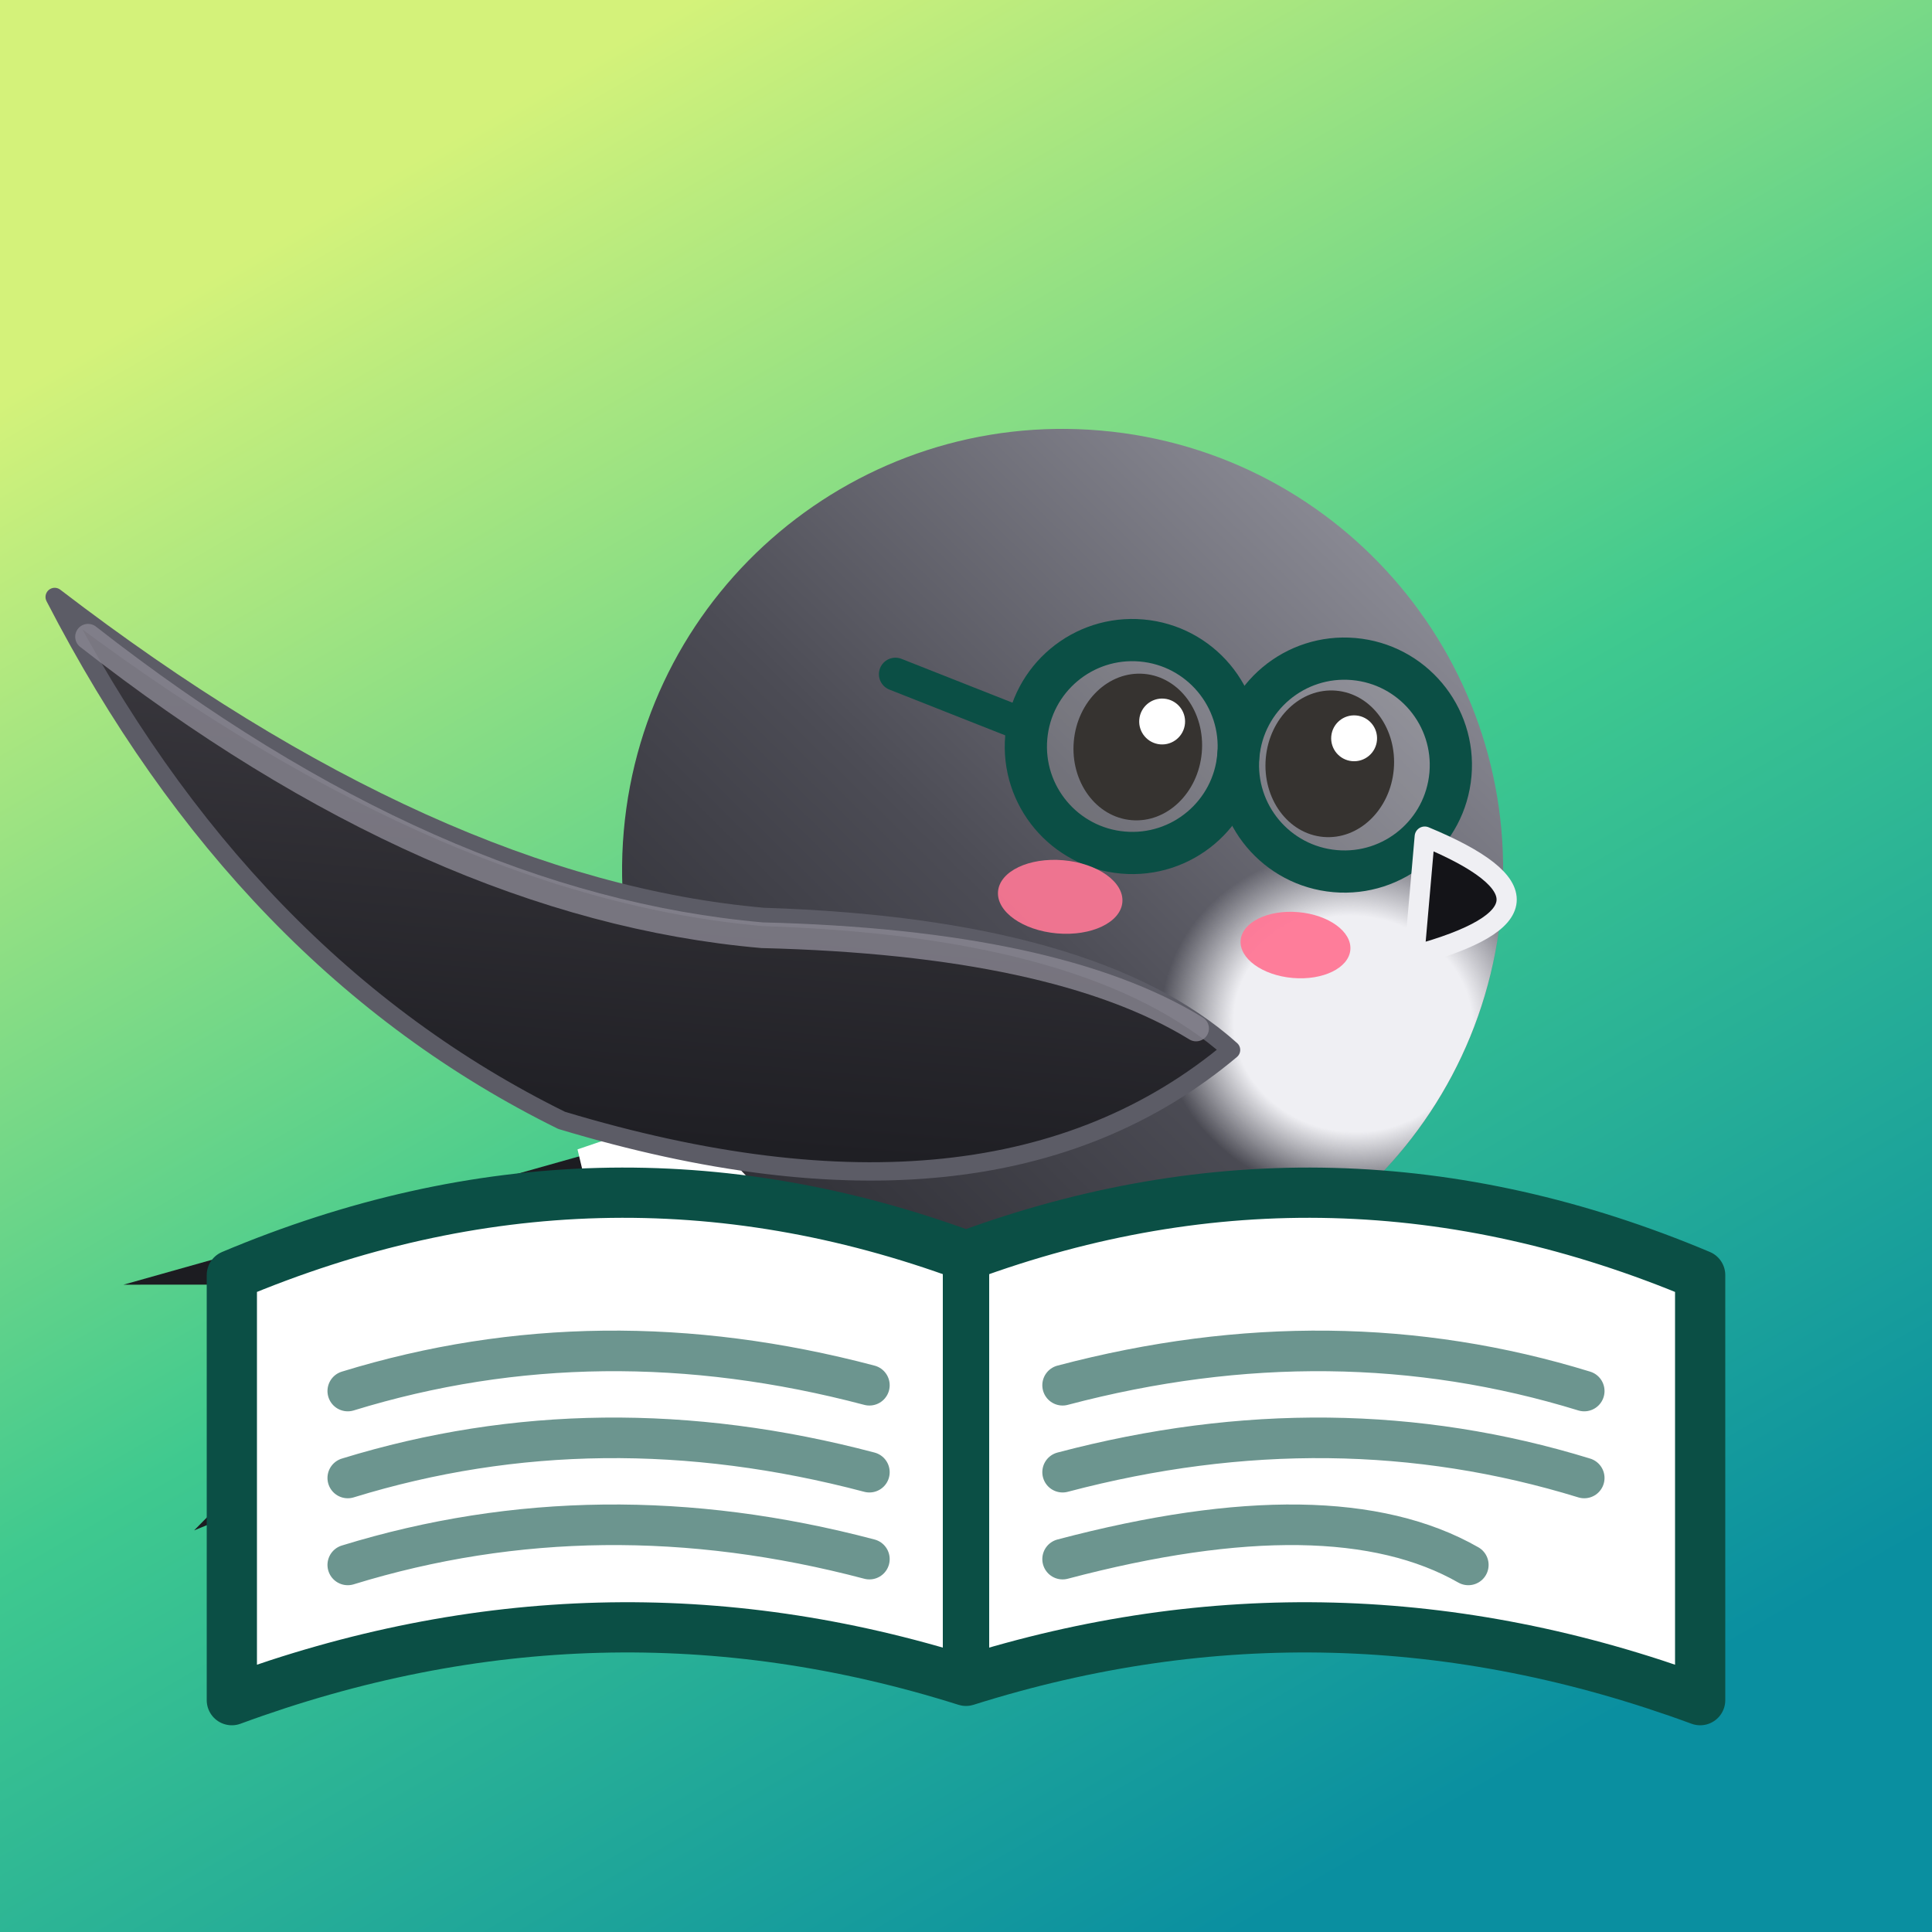
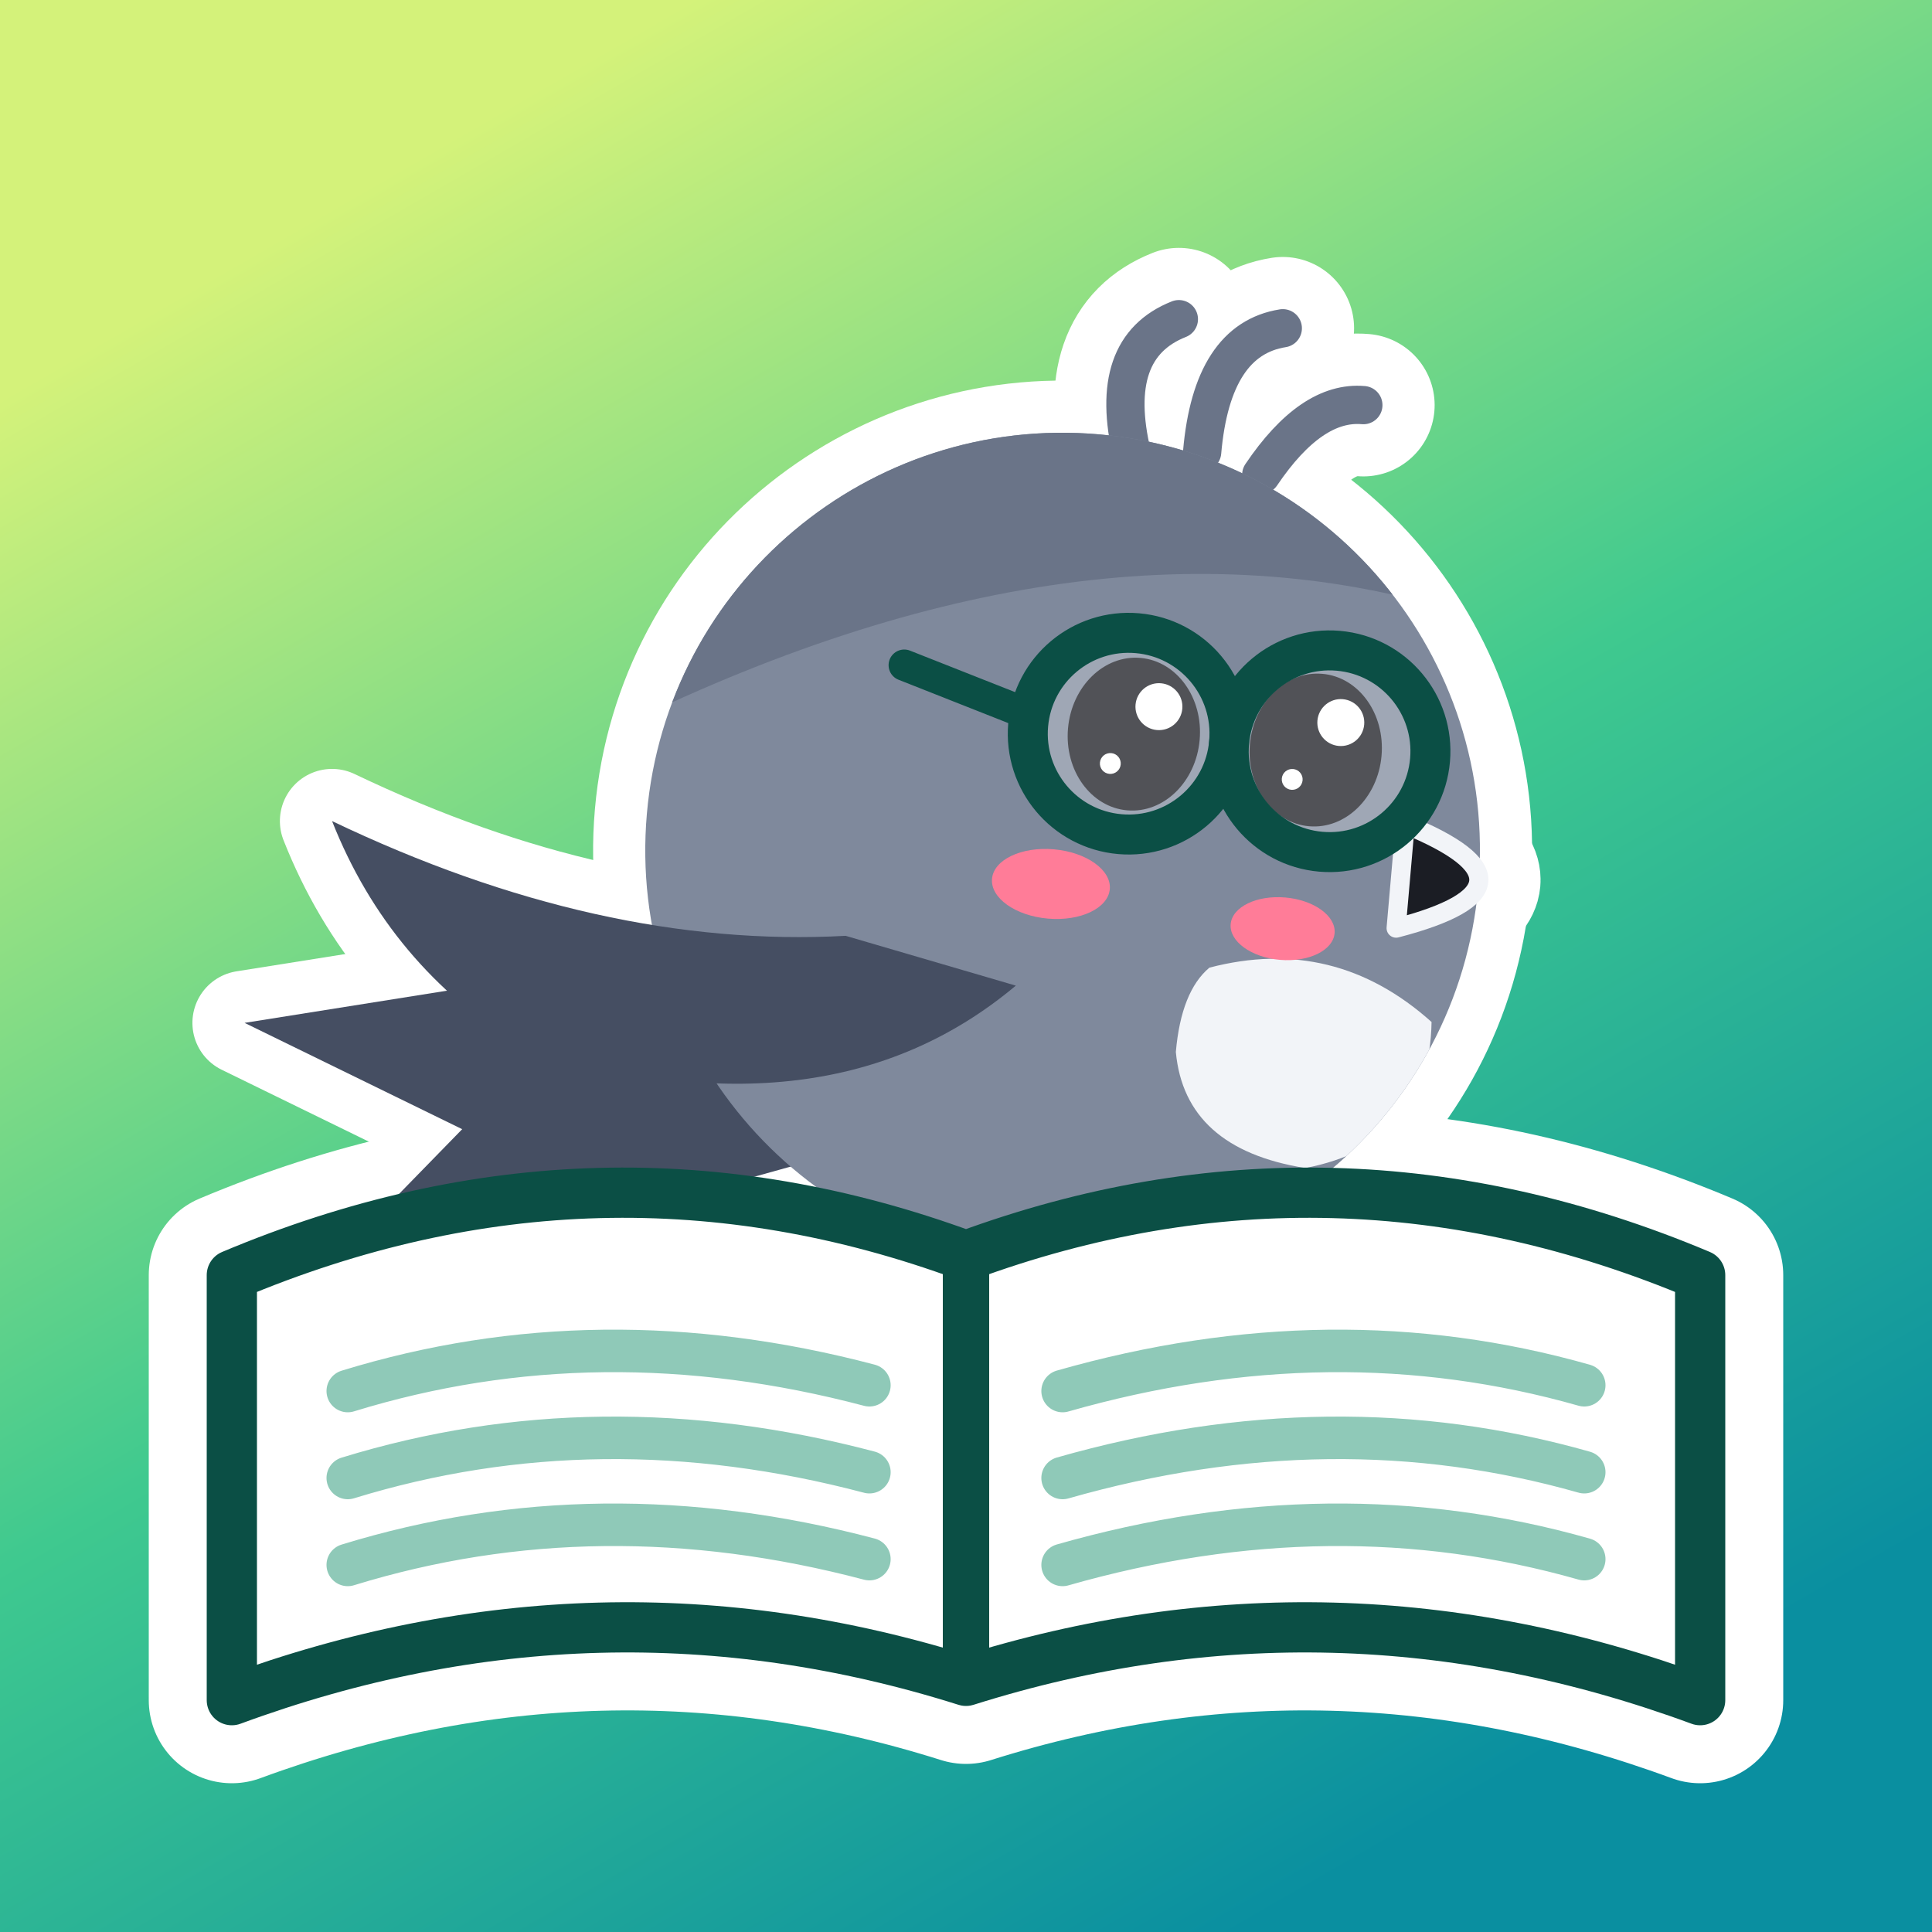
<svg xmlns="http://www.w3.org/2000/svg" viewBox="0 0 100 100" width="1024" height="1024">
  <defs>
    <linearGradient id="bg" x1="0.25" y1="0.067" x2="0.75" y2="0.933">
      <stop offset="0" stop-color="#D4F27A" />
      <stop offset="0.52" stop-color="#3FC98F" />
      <stop offset="1" stop-color="#0A8FA0" />
    </linearGradient>
  </defs>
  <rect width="100" height="100" fill="url(#bg)" />
-   <g transform="translate(55 45) rotate(5) scale(0.95)">
+   <g>
+     <g transform="translate(55 44) rotate(5) scale(0.9)">
+       <defs>
+         <clipPath id="wyd">
+           <circle r="24" stroke="#FFFFFF" stroke-width="6" stroke-linejoin="round" />
+         </clipPath>
+       </defs>
+       <path d="M-14 6 L-46 14 L-33 19 L-42 30 L-10 18 Z" fill="#FFFFFF" stroke="#FFFFFF" stroke-width="6" stroke-linejoin="round" />
+       <path d="M2 21 l-1.5 5 M6.5 21.5 l0.5 5" fill="none" stroke="#FFFFFF" stroke-width="7.8" stroke-linecap="round" />
+       <path d="M2 -23 Q0 -29 4 -31 M6 -23.5 Q6 -30 10 -31 M9.5 -22.5 Q12 -27 15 -27" fill="none" stroke="#FFFFFF" stroke-width="8.2" stroke-linecap="round" />
+       <circle r="24" fill="#FFFFFF" stroke="#FFFFFF" stroke-width="6" stroke-linejoin="round" />
+       <g clip-path="url(#wyd)">
+         <path d="M-24 -24 L24 -24 L24 -15 Q2 -21 -24 -6 Z" fill="#FFFFFF" stroke="#FFFFFF" stroke-width="6" stroke-linejoin="round" />
+         <path d="M-26 0 Q-23 15 -8 25 L-14 30 L-32 10 Z" fill="#FFFFFF" stroke="#FFFFFF" stroke-width="6" stroke-linejoin="round" />
+         <path d="M9 6 Q16 3.5 22 8 Q22.5 15 15.5 17 Q8.5 16.5 7.5 11 Q7.5 7.5 9 6 Z" fill="#FFFFFF" stroke="#FFFFFF" stroke-width="6" stroke-linejoin="round" />
+       </g>
+       <path d="M-2 8 Q-12 18 -30 14 Q-38 10 -42 2 Q-26 8 -12 6 Z" fill="#FFFFFF" stroke="#FFFFFF" stroke-width="6" stroke-linejoin="round" />
+       <ellipse cx="3.5" cy="-7" rx="3.8" ry="4.4" fill="#FFFFFF" stroke="#FFFFFF" stroke-width="6" stroke-linejoin="round" />
+       <circle cx="4.8" cy="-8.7" r="1.35" fill="#FFFFFF" stroke="#FFFFFF" stroke-width="6" stroke-linejoin="round" />
+       <circle cx="2.3" cy="-5.2" r="0.6" fill="#FFFFFF" stroke="#FFFFFF" stroke-width="6" stroke-linejoin="round" />
+       <ellipse cx="14" cy="-7" rx="3.8" ry="4.4" fill="#FFFFFF" stroke="#FFFFFF" stroke-width="6" stroke-linejoin="round" />
+       <circle cx="15.3" cy="-8.7" r="1.35" fill="#FFFFFF" stroke="#FFFFFF" stroke-width="6" stroke-linejoin="round" />
+       <circle cx="12.8" cy="-5.2" r="0.6" fill="#FFFFFF" stroke="#FFFFFF" stroke-width="6" stroke-linejoin="round" />
+       <path d="M19.5 -3.2 Q28.5 -0.4 19.5 2.8 Z" fill="#FFFFFF" stroke="#FFFFFF" stroke-width="7.1" stroke-linejoin="round" />
+       <ellipse cx="-0.5" cy="2" rx="3.4" ry="2" fill="#FFFFFF" stroke="#FFFFFF" stroke-width="6" stroke-linejoin="round" />
+       <ellipse cx="13" cy="3.4" rx="3" ry="1.8" fill="#FFFFFF" stroke="#FFFFFF" stroke-width="6" stroke-linejoin="round" />
+       <circle cx="3.2" cy="-7" r="5.8" fill="#FFFFFF" stroke="#FFFFFF" stroke-width="8.3" />
+       <circle cx="14.8" cy="-7" r="5.8" fill="#FFFFFF" stroke="#FFFFFF" stroke-width="8.3" />
+       <path d="M-2.6 -7.6 L-10 -9.8" stroke="#FFFFFF" stroke-width="7.8" stroke-linecap="round" />
+       <path d="M8.9 -7.4 Q9 -9 9.2 -7.4" stroke="#FFFFFF" stroke-width="7.6" fill="none" />
+     </g>
+     <path d="M12 66 Q31 58 50 65 Q69 58 88 66 L88 88 Q69 81 50 87 Q31 81 12 88 Z" fill="#FFFFFF" stroke="#FFFFFF" stroke-width="8.6" stroke-linejoin="round" />
+     <path d="M50 65 L50 87" stroke="#FFFFFF" stroke-width="8.4" stroke-linecap="round" />
+     <path d="M18 72 Q31 68 45 71.7" fill="none" stroke="#FFFFFF" stroke-width="8.2" stroke-linecap="round" />
+     <path d="M55 72 Q69 68 82 71.7" fill="none" stroke="#FFFFFF" stroke-width="8.2" stroke-linecap="round" />
+     <path d="M18 76.5 Q31 72.5 45 76.2" fill="none" stroke="#FFFFFF" stroke-width="8.2" stroke-linecap="round" />
+     <path d="M55 76.5 Q69 72.5 82 76.2" fill="none" stroke="#FFFFFF" stroke-width="8.2" stroke-linecap="round" />
+     <path d="M18 81 Q31 77 45 80.7" fill="none" stroke="#FFFFFF" stroke-width="8.2" stroke-linecap="round" />
+     <path d="M55 81 Q69 77 82 80.7" fill="none" stroke="#FFFFFF" stroke-width="8.2" stroke-linecap="round" />
+   </g>
+   <g transform="translate(55 44) rotate(5) scale(0.9)">
    <defs>
-       <clipPath id="ce4">
+       <clipPath id="byd">
        <circle r="24" />
      </clipPath>
-       <linearGradient id="ge4" x1="0.85" y1="0.1" x2="0.15" y2="0.95">
-         <stop offset="0" stop-color="#8C8C96" />
-         <stop offset="0.55" stop-color="#4C4C55" />
-         <stop offset="1" stop-color="#2C2C32" />
-       </linearGradient>
-       <linearGradient id="we4" x1="0" y1="0" x2="0" y2="1">
-         <stop offset="0" stop-color="#3C3A40" />
-         <stop offset="1" stop-color="#1E1E23" />
-       </linearGradient>
-       <radialGradient id="te4" cx="0.5" cy="0.5" r="0.5">
-         <stop offset="0" stop-color="#EFEFF3" />
-         <stop offset="0.62" stop-color="#EFEFF3" />
-         <stop offset="1" stop-color="#EFEFF3" stop-opacity="0" />
-       </radialGradient>
    </defs>
-     <path d="M-12 13 L-49 27 L-32 25.5 L-44 40 L-9 22 Z" fill="#1C1C21" />
-     <path d="M-12.5 12 L-25 17.5 L-21.5 28 L-9 22 Z" fill="#FFFFFF" />
-     <circle r="24" fill="url(#ge4)" />
-     <g clip-path="url(#ce4)">
-       <ellipse cx="16.5" cy="7" rx="10.5" ry="9.5" fill="url(#te4)" />
-       <path d="M7.6 19.5 Q10 21.9 12.4 19.5" fill="none" stroke="#A2A2AC" stroke-width="0.85" stroke-linecap="round" />
-       <path d="M13.6 19 Q16 21.4 18.4 19" fill="none" stroke="#A2A2AC" stroke-width="0.85" stroke-linecap="round" />
-       <path d="M10.6 22.5 Q13 24.9 15.4 22.5" fill="none" stroke="#A2A2AC" stroke-width="0.85" stroke-linecap="round" />
+     <path d="M-14 6 L-46 14 L-33 19 L-42 30 L-10 18 Z" fill="#454E62" />
+     <path d="M2 21 l-1.5 5 M6.5 21.5 l0.5 5" fill="none" stroke="#454E62" stroke-width="1.8" stroke-linecap="round" />
+     <path d="M2 -23 Q0 -29 4 -31 M6 -23.5 Q6 -30 10 -31 M9.5 -22.5 Q12 -27 15 -27" fill="none" stroke="#6A7488" stroke-width="2.2" stroke-linecap="round" />
+     <circle r="24" fill="#7F899C" />
+     <g clip-path="url(#byd)">
+       <path d="M-24 -24 L24 -24 L24 -15 Q2 -21 -24 -6 Z" fill="#6A7488" />
+       <path d="M-26 0 Q-23 15 -8 25 L-14 30 L-32 10 Z" fill="#FFFFFF" />
+       <path d="M9 6 Q16 3.5 22 8 Q22.5 15 15.5 17 Q8.5 16.5 7.5 11 Q7.5 7.5 9 6 Z" fill="#F2F4F8" />
    </g>
-     <path d="M10 9 Q-2 21 -26 16 Q-44 9 -56 -10 Q-34 4 -16 4 Q2 3 10 9 Z" fill="url(#we4)" stroke="#5C5C66" stroke-width="1" stroke-linejoin="round" />
-     <path d="M-54 -8 Q-34 5 -16 5 Q0 4 8 8" fill="none" stroke="#8A8792" stroke-width="1.4" stroke-linecap="round" opacity="0.8" />
-     <ellipse cx="3.5" cy="-7" rx="3.5" ry="4" fill="#16120F" />
-     <circle cx="4.7" cy="-8.5" r="1.25" fill="#FFFFFF" />
-     <ellipse cx="14" cy="-7" rx="3.5" ry="4" fill="#16120F" />
-     <circle cx="15.2" cy="-8.5" r="1.25" fill="#FFFFFF" />
-     <circle cx="3.2" cy="-7" r="5.8" fill="#FFFFFF" fill-opacity="0.14" stroke="#0B4F45" stroke-width="2.3" />
-     <circle cx="14.8" cy="-7" r="5.8" fill="#FFFFFF" fill-opacity="0.14" stroke="#0B4F45" stroke-width="2.3" />
+     <path d="M-2 8 Q-12 18 -30 14 Q-38 10 -42 2 Q-26 8 -12 6 Z" fill="#454E62" />
+     <ellipse cx="3.5" cy="-7" rx="3.8" ry="4.4" fill="#17181F" />
+     <circle cx="4.8" cy="-8.7" r="1.35" fill="#FFFFFF" />
+     <circle cx="2.3" cy="-5.2" r="0.6" fill="#FFFFFF" />
+     <ellipse cx="14" cy="-7" rx="3.8" ry="4.4" fill="#17181F" />
+     <circle cx="15.3" cy="-8.7" r="1.35" fill="#FFFFFF" />
+     <circle cx="12.8" cy="-5.2" r="0.6" fill="#FFFFFF" />
+     <path d="M19.5 -3.2 Q28.5 -0.4 19.5 2.8 Z" fill="#1B1D24" stroke="#F2F4F8" stroke-width="1.1" stroke-linejoin="round" />
+     <ellipse cx="-0.5" cy="2" rx="3.4" ry="2" fill="#FF7C98" />
+     <ellipse cx="13" cy="3.4" rx="3" ry="1.8" fill="#FF7C98" />
+     <circle cx="3.2" cy="-7" r="5.8" fill="#FFFFFF" fill-opacity="0.25" stroke="#0B4F45" stroke-width="2.3" />
+     <circle cx="14.8" cy="-7" r="5.8" fill="#FFFFFF" fill-opacity="0.25" stroke="#0B4F45" stroke-width="2.3" />
    <path d="M-2.6 -7.6 L-10 -9.8" stroke="#0B4F45" stroke-width="1.8" stroke-linecap="round" />
-     <path d="M19.5 -3.5 Q29 -0.5 19.5 3 Z" fill="#141418" stroke="#EFEFF3" stroke-width="1.1" stroke-linejoin="round" />
-     <ellipse cx="0" cy="1.5" rx="3.4" ry="2" fill="#FF7896" fill-opacity="0.9" />
-     <ellipse cx="13" cy="3" rx="3" ry="1.8" fill="#FF7896" fill-opacity="0.95" />
+     <path d="M8.9 -7.4 Q9 -9 9.2 -7.4" stroke="#0B4F45" stroke-width="1.6" fill="none" />
  </g>
  <path d="M12 66 Q31 58 50 65 Q69 58 88 66 L88 88 Q69 81 50 87 Q31 81 12 88 Z" fill="#FFFFFF" stroke="#0B4F45" stroke-width="2.6" stroke-linejoin="round" />
  <path d="M50 65 L50 87" stroke="#0B4F45" stroke-width="2.4" stroke-linecap="round" />
-   <path d="M18 72.0 Q31 68.0 45 71.7" fill="none" stroke="#0B4F45" stroke-opacity="0.6" stroke-width="2.1" stroke-linecap="round" />
-   <path d="M55 71.7 Q69 68.0 82 72.0" fill="none" stroke="#0B4F45" stroke-opacity="0.6" stroke-width="2.1" stroke-linecap="round" />
-   <path d="M18 76.5 Q31 72.5 45 76.2" fill="none" stroke="#0B4F45" stroke-opacity="0.6" stroke-width="2.1" stroke-linecap="round" />
-   <path d="M55 76.2 Q69 72.5 82 76.5" fill="none" stroke="#0B4F45" stroke-opacity="0.6" stroke-width="2.1" stroke-linecap="round" />
-   <path d="M18 81.0 Q31 77.0 45 80.7" fill="none" stroke="#0B4F45" stroke-opacity="0.6" stroke-width="2.1" stroke-linecap="round" />
-   <path d="M55 80.7 Q69 77.0 76 81.0" fill="none" stroke="#0B4F45" stroke-opacity="0.6" stroke-width="2.1" stroke-linecap="round" />
+   <path d="M18 72 Q31 68 45 71.7" fill="none" stroke="#8FC9B8" stroke-width="2.2" stroke-linecap="round" />
+   <path d="M55 72 Q69 68 82 71.7" fill="none" stroke="#8FC9B8" stroke-width="2.2" stroke-linecap="round" />
+   <path d="M18 76.5 Q31 72.5 45 76.2" fill="none" stroke="#8FC9B8" stroke-width="2.2" stroke-linecap="round" />
+   <path d="M55 76.5 Q69 72.5 82 76.2" fill="none" stroke="#8FC9B8" stroke-width="2.2" stroke-linecap="round" />
+   <path d="M18 81 Q31 77 45 80.7" fill="none" stroke="#8FC9B8" stroke-width="2.2" stroke-linecap="round" />
+   <path d="M55 81 Q69 77 82 80.7" fill="none" stroke="#8FC9B8" stroke-width="2.2" stroke-linecap="round" />
</svg>
